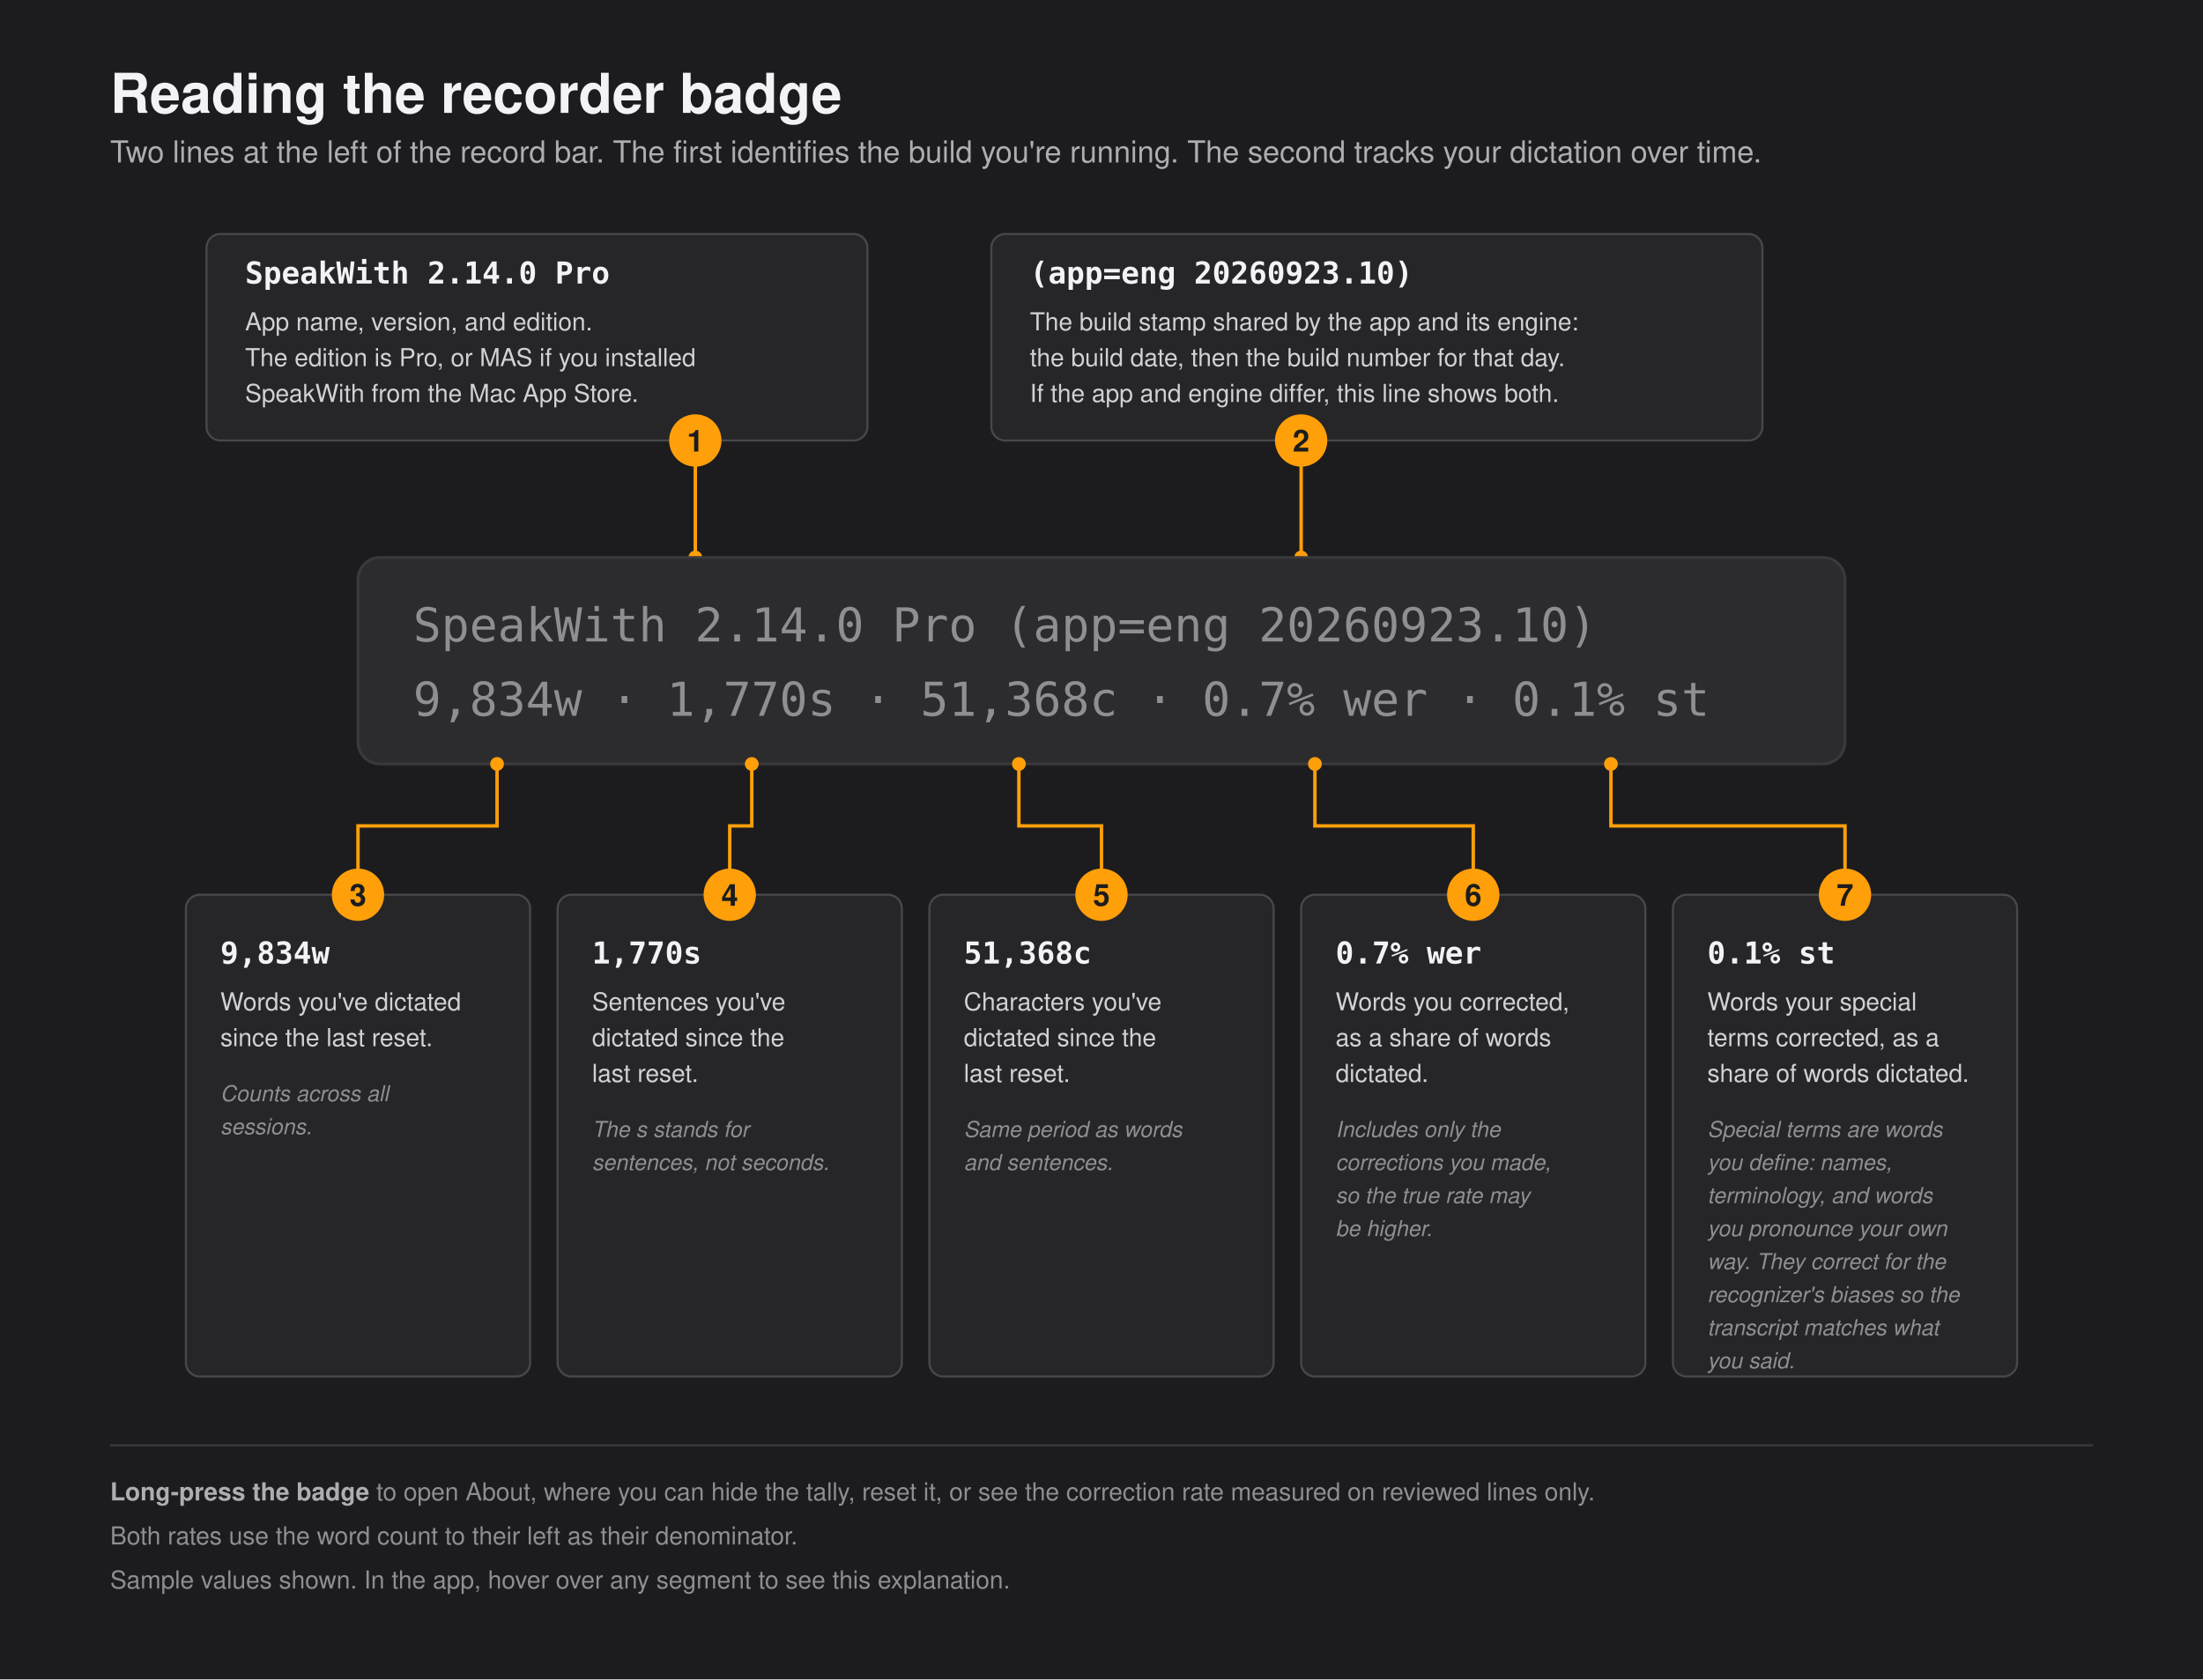
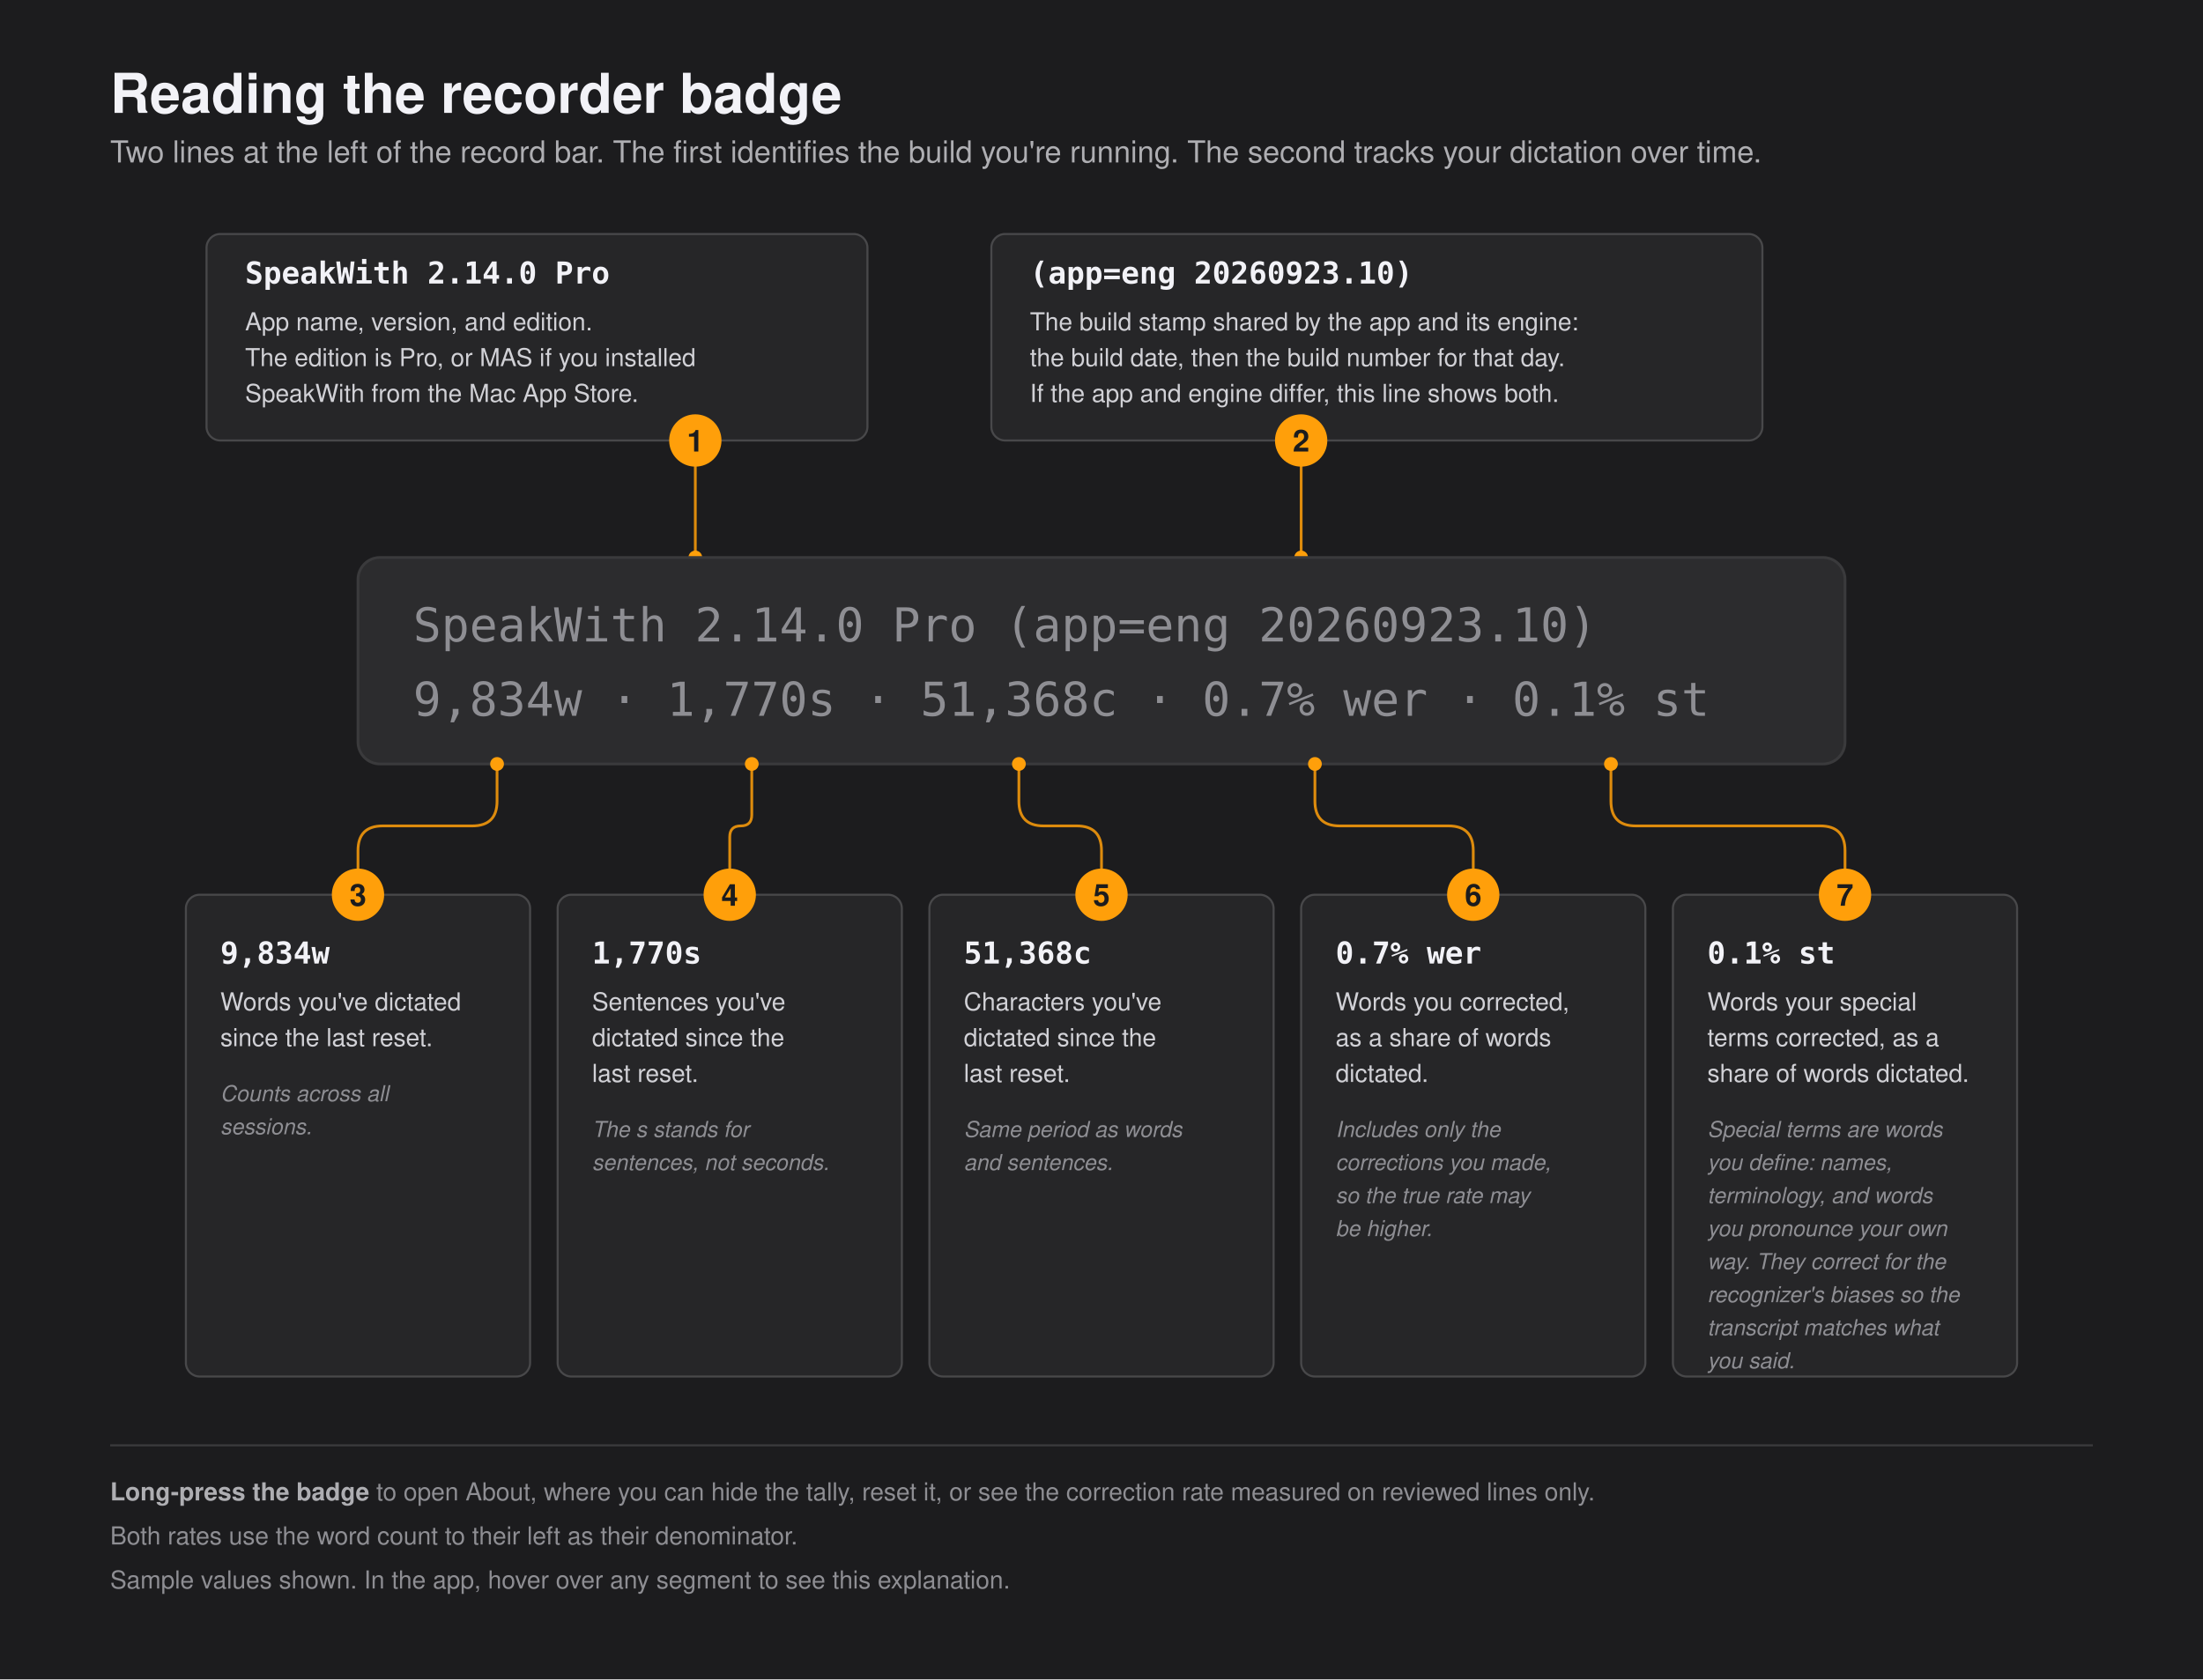
<svg xmlns="http://www.w3.org/2000/svg" width="1600" height="1220" viewBox="0 0 1600 1220" font-family="SF Pro Text, Helvetica Neue, Helvetica, Arial, sans-serif">
  <defs>
    <style>
      .field { fill: #1C1C1E; }
      .chrome { fill: #2C2C2E; stroke: #3A3A3C; stroke-width: 2; }
      .badge { font-family: "SF Mono", Menlo, "JetBrains Mono", monospace; font-size: 34px; fill: #8E8E93; white-space: pre; }
      .title { font-size: 40px; font-weight: 700; fill: #F2F2F7; }
      .subtitle { font-size: 22px; fill: #AEAEB2; }
      .box { fill: #262628; stroke: #48484A; stroke-width: 1.5; }
      .box-head { font-family: "SF Mono", Menlo, "JetBrains Mono", monospace; font-size: 22px; font-weight: 700; fill: #F2F2F7; }
      .box-body { font-size: 18px; fill: #D1D1D6; }
      .box-note { font-size: 16px; fill: #8E8E93; font-style: italic; }
-       .leader { stroke: #FF9F0A; stroke-width: 2.5; fill: none; }
+       .leader { stroke: #FF9F0A; stroke-width: 2; fill: none; stroke-linecap: round; stroke-linejoin: round; opacity: 0.85; }
      .dot { fill: #FF9F0A; }
      .pin { fill: #FF9F0A; }
      .pin-num { font-size: 22px; font-weight: 700; fill: #1C1C1E; text-anchor: middle; }
      .foot { font-size: 18px; fill: #8E8E93; }
      .foot-b { font-size: 18px; fill: #AEAEB2; font-weight: 600; }
    </style>
  </defs>
  <rect class="field" width="1600" height="1220" />
  <text class="title" x="80" y="82">Reading the recorder badge</text>
  <text class="subtitle" x="80" y="118">Two lines at the left of the record bar. The first identifies the build you're running. The second tracks your dictation over time.</text>
  <g id="callout-1">
    <rect class="box" x="150" y="170" width="480" height="150" rx="10" />
    <text class="box-head" x="178" y="206">SpeakWith 2.14.0 Pro</text>
    <text class="box-body" x="178" y="240">App name, version, and edition.</text>
    <text class="box-body" x="178" y="266">The edition is Pro, or MAS if you installed</text>
    <text class="box-body" x="178" y="292">SpeakWith from the Mac App Store.</text>
    <path class="leader" d="M 505 320 L 505 405" />
    <circle class="pin" cx="505" cy="320" r="19" />
    <text class="pin-num" x="505" y="328">1</text>
    <circle class="dot" cx="505" cy="405" r="5" />
  </g>
  <g id="callout-2">
    <rect class="box" x="720" y="170" width="560" height="150" rx="10" />
    <text class="box-head" x="748" y="206">(app=eng 20260923.10)</text>
    <text class="box-body" x="748" y="240">The build stamp shared by the app and its engine:</text>
    <text class="box-body" x="748" y="266">the build date, then the build number for that day.</text>
    <text class="box-body" x="748" y="292">If the app and engine differ, this line shows both.</text>
    <path class="leader" d="M 945 320 L 945 405" />
    <circle class="pin" cx="945" cy="320" r="19" />
    <text class="pin-num" x="945" y="328">2</text>
    <circle class="dot" cx="945" cy="405" r="5" />
  </g>
  <g id="badge">
    <rect class="chrome" x="260" y="405" width="1080" height="150" rx="16" />
    <text class="badge" x="300" y="466" xml:space="preserve">SpeakWith 2.14.0 Pro (app=eng 20260923.10)</text>
    <text class="badge" x="300" y="520" xml:space="preserve">9,834w · 1,770s · 51,368c · 0.7% wer · 0.1% st</text>
  </g>
  <g id="callout-3">
-     <path class="leader" d="M 361 555 L 361 600 L 260 600 L 260 650" />
+     <path class="leader" d="M 361.0 555.0 L 361.0 582.0 Q 361.0 600.0 343.0 600.0 L 278.0 600.0 Q 260.0 600.0 260.0 618.0 L 260.0 650.0" />
    <circle class="dot" cx="361" cy="555" r="5" />
    <rect class="box" x="135" y="650" width="250" height="350" rx="10" />
    <circle class="pin" cx="260" cy="650" r="19" />
    <text class="pin-num" x="260" y="658">3</text>
    <text class="box-head" x="160" y="700">9,834w</text>
    <text class="box-body" x="160" y="734">Words you've dictated</text>
    <text class="box-body" x="160" y="760">since the last reset.</text>
    <text class="box-note" x="160" y="800">Counts across all</text>
    <text class="box-note" x="160" y="824">sessions.</text>
  </g>
  <g id="callout-4">
-     <path class="leader" d="M 546 555 L 546 600 L 530 600 L 530 650" />
+     <path class="leader" d="M 546.0 555.0 L 546.0 592.0 Q 546.0 600.0 538.0 600.0 L 538.0 600.0 Q 530.0 600.0 530.0 608.0 L 530.0 650.0" />
    <circle class="dot" cx="546" cy="555" r="5" />
    <rect class="box" x="405" y="650" width="250" height="350" rx="10" />
    <circle class="pin" cx="530" cy="650" r="19" />
    <text class="pin-num" x="530" y="658">4</text>
    <text class="box-head" x="430" y="700">1,770s</text>
    <text class="box-body" x="430" y="734">Sentences you've</text>
    <text class="box-body" x="430" y="760">dictated since the</text>
    <text class="box-body" x="430" y="786">last reset.</text>
    <text class="box-note" x="430" y="826">The s stands for</text>
    <text class="box-note" x="430" y="850">sentences, not seconds.</text>
  </g>
  <g id="callout-5">
-     <path class="leader" d="M 740 555 L 740 600 L 800 600 L 800 650" />
+     <path class="leader" d="M 740.0 555.0 L 740.0 582.0 Q 740.0 600.0 758.0 600.0 L 782.0 600.0 Q 800.0 600.0 800.0 618.0 L 800.0 650.0" />
    <circle class="dot" cx="740" cy="555" r="5" />
    <rect class="box" x="675" y="650" width="250" height="350" rx="10" />
    <circle class="pin" cx="800" cy="650" r="19" />
    <text class="pin-num" x="800" y="658">5</text>
    <text class="box-head" x="700" y="700">51,368c</text>
    <text class="box-body" x="700" y="734">Characters you've</text>
    <text class="box-body" x="700" y="760">dictated since the</text>
    <text class="box-body" x="700" y="786">last reset.</text>
    <text class="box-note" x="700" y="826">Same period as words</text>
    <text class="box-note" x="700" y="850">and sentences.</text>
  </g>
  <g id="callout-6">
-     <path class="leader" d="M 955 555 L 955 600 L 1070 600 L 1070 650" />
+     <path class="leader" d="M 955.0 555.0 L 955.0 582.0 Q 955.0 600.0 973.0 600.0 L 1052.0 600.0 Q 1070.0 600.0 1070.0 618.0 L 1070.0 650.0" />
    <circle class="dot" cx="955" cy="555" r="5" />
    <rect class="box" x="945" y="650" width="250" height="350" rx="10" />
    <circle class="pin" cx="1070" cy="650" r="19" />
    <text class="pin-num" x="1070" y="658">6</text>
    <text class="box-head" x="970" y="700">0.7% wer</text>
    <text class="box-body" x="970" y="734">Words you corrected,</text>
    <text class="box-body" x="970" y="760">as a share of words</text>
    <text class="box-body" x="970" y="786">dictated.</text>
    <text class="box-note" x="970" y="826">Includes only the</text>
    <text class="box-note" x="970" y="850">corrections you made,</text>
    <text class="box-note" x="970" y="874">so the true rate may</text>
    <text class="box-note" x="970" y="898">be higher.</text>
  </g>
  <g id="callout-7">
-     <path class="leader" d="M 1170 555 L 1170 600 L 1340 600 L 1340 650" />
+     <path class="leader" d="M 1170.0 555.0 L 1170.0 582.0 Q 1170.0 600.0 1188.0 600.0 L 1322.0 600.0 Q 1340.0 600.0 1340.0 618.0 L 1340.0 650.0" />
    <circle class="dot" cx="1170" cy="555" r="5" />
    <rect class="box" x="1215" y="650" width="250" height="350" rx="10" />
    <circle class="pin" cx="1340" cy="650" r="19" />
    <text class="pin-num" x="1340" y="658">7</text>
    <text class="box-head" x="1240" y="700">0.1% st</text>
    <text class="box-body" x="1240" y="734">Words your special</text>
    <text class="box-body" x="1240" y="760">terms corrected, as a</text>
    <text class="box-body" x="1240" y="786">share of words dictated.</text>
    <text class="box-note" x="1240" y="826">Special terms are words</text>
    <text class="box-note" x="1240" y="850">you define: names,</text>
    <text class="box-note" x="1240" y="874">terminology, and words</text>
    <text class="box-note" x="1240" y="898">you pronounce your own</text>
    <text class="box-note" x="1240" y="922">way. They correct for the</text>
    <text class="box-note" x="1240" y="946">recognizer's biases so the</text>
    <text class="box-note" x="1240" y="970">transcript matches what</text>
    <text class="box-note" x="1240" y="994">you said.</text>
  </g>
  <line x1="80" y1="1050" x2="1520" y2="1050" stroke="#3A3A3C" stroke-width="1.5" />
  <text class="foot" x="80" y="1090">
    <tspan class="foot-b">Long-press the badge</tspan> to open About, where you can hide the tally, reset it, or see the correction rate measured on reviewed lines only.</text>
  <text class="foot" x="80" y="1122">Both rates use the word count to their left as their denominator.</text>
  <text class="foot" x="80" y="1154">Sample values shown. In the app, hover over any segment to see this explanation.</text>
</svg>
